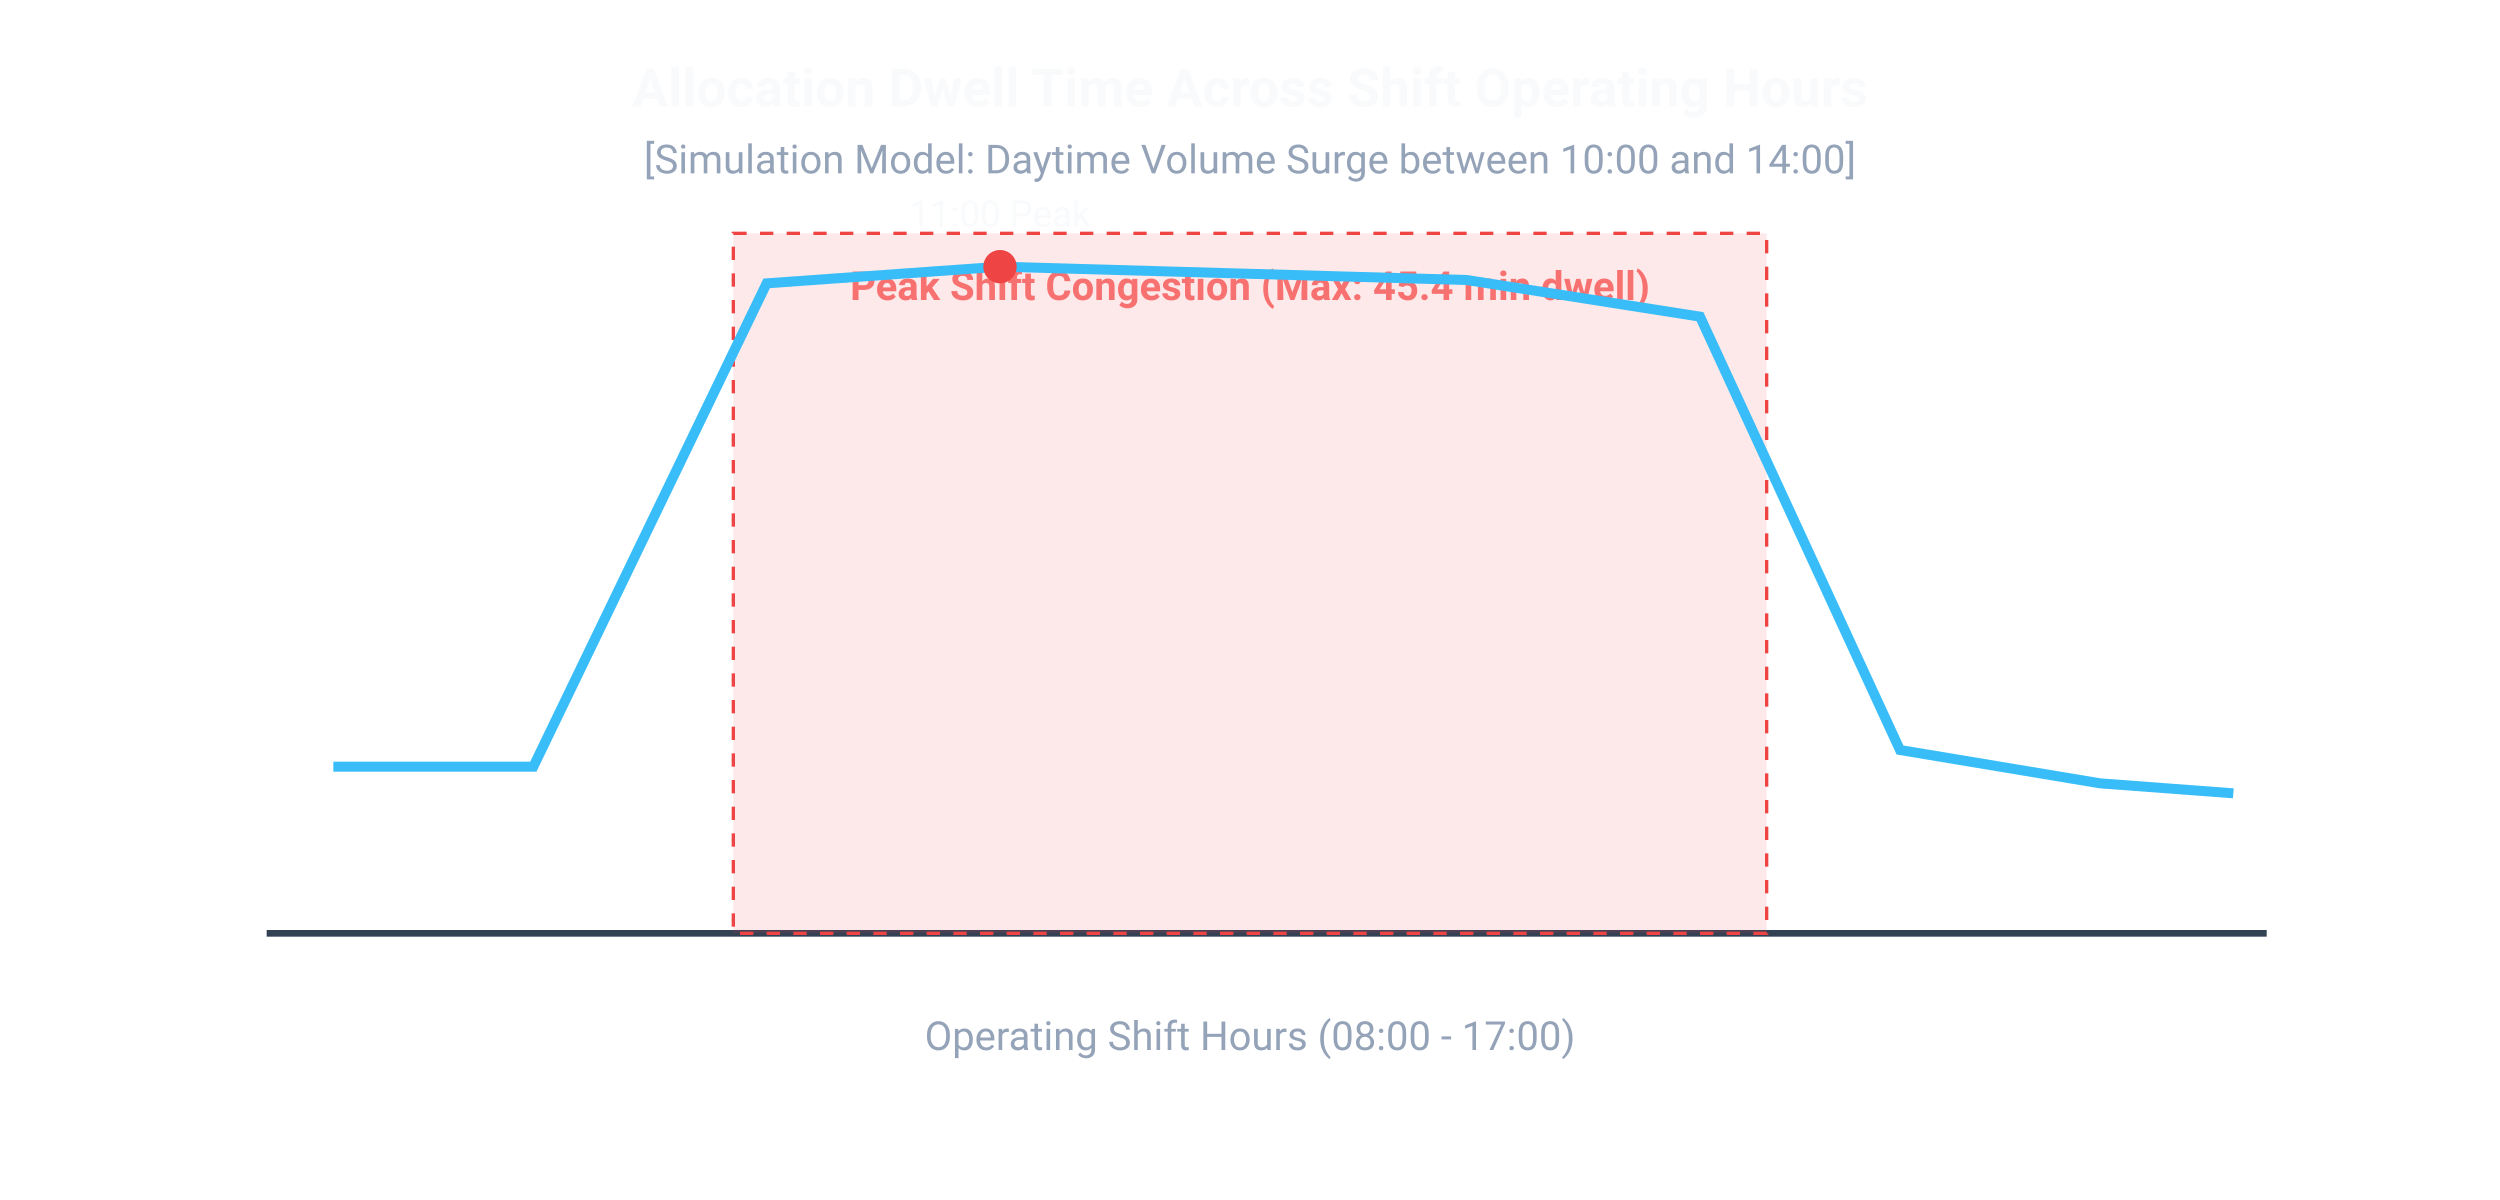
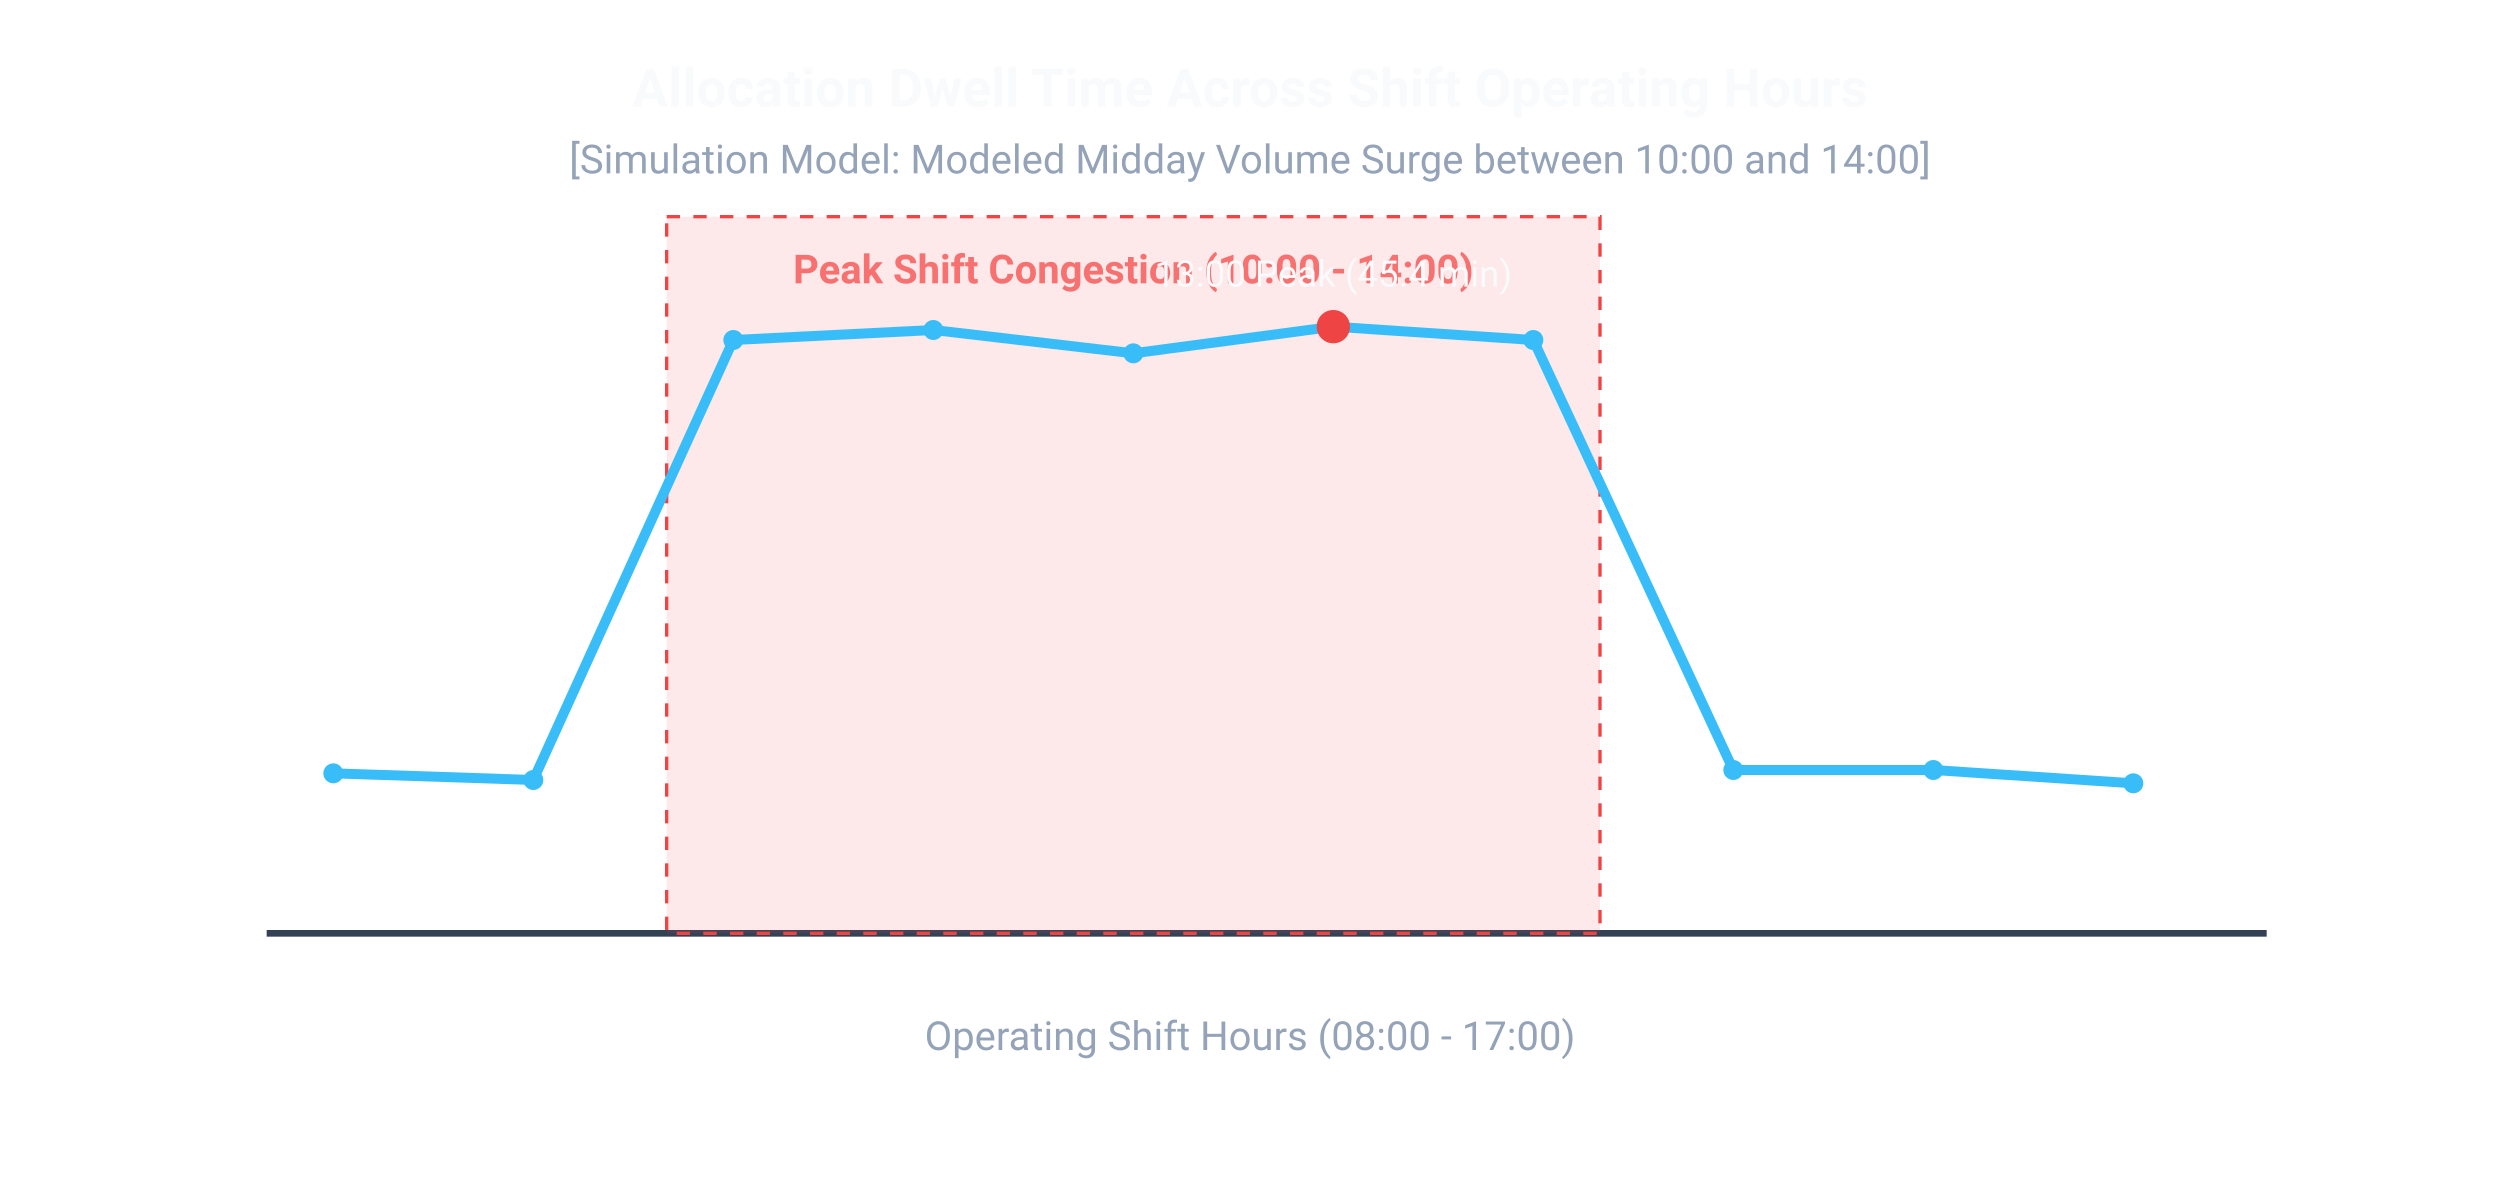
<svg xmlns="http://www.w3.org/2000/svg" width="750" height="360" viewBox="0 0 750 360" style="background:#0f172a; font-family:-apple-system,BlinkMacSystemFont,Segoe UI,Roboto,sans-serif;">
  <text x="375" y="32" text-anchor="middle" fill="#f8fafc" font-size="16" font-weight="bold">Allocation Dwell Time Across Shift Operating Hours</text>
-   <text x="375" y="52" text-anchor="middle" fill="#94a3b8" font-size="12">[Simulation Model: Daytime Volume Surge between 10:00 and 14:00]</text>
+   <text x="375" y="52" text-anchor="middle" fill="#94a3b8" font-size="12">[Simulation Model: Modeled Midday Volume Surge between 10:00 and 14:00]</text>
  <line x1="80" y1="280" x2="680" y2="280" stroke="#334155" stroke-width="2" />
-   <rect x="220" y="70" width="310" height="210" fill="rgba(239, 68, 68, 0.12)" stroke="#ef4444" stroke-dasharray="4" />
-   <text x="375" y="90" text-anchor="middle" fill="#f87171" font-size="12" font-weight="bold">Peak Shift Congestion (Max: 45.4 min dwell)</text>
-   <polyline fill="none" stroke="#38bdf8" stroke-width="3" points="             100,230 160,230 230,85 300,80 370,82 440,84 510,95 570,225 630,235 670,238         " />
-   <circle cx="300" cy="80" r="5" fill="#ef4444" />
-   <text x="300" y="68" text-anchor="middle" fill="#f8fafc" font-size="11">11:00 Peak</text>
+   <rect x="200" y="65" width="280" height="215" fill="rgba(239, 68, 68, 0.12)" stroke="#ef4444" stroke-dasharray="4" />
+   <text x="340" y="85" text-anchor="middle" fill="#f87171" font-size="12" font-weight="bold">Peak Shift Congestion (10:00 - 14:00)</text>
+   <polyline fill="none" stroke="#38bdf8" stroke-width="3" points="100,232 160,234 220,102 280,99 340,106 400,98 460,102 520,231 580,231 640,235" />
+   <circle cx="100" cy="232" r="3" fill="#38bdf8" />
+   <circle cx="160" cy="234" r="3" fill="#38bdf8" />
+   <circle cx="220" cy="102" r="3" fill="#38bdf8" />
+   <circle cx="280" cy="99" r="3" fill="#38bdf8" />
+   <circle cx="340" cy="106" r="3" fill="#38bdf8" />
+   <circle cx="400" cy="98" r="5" fill="#ef4444" />
+   <text x="400" y="86" text-anchor="middle" fill="#f8fafc" font-size="11">13:00 Peak (45.4 min)</text>
+   <circle cx="460" cy="102" r="3" fill="#38bdf8" />
+   <circle cx="520" cy="231" r="3" fill="#38bdf8" />
+   <circle cx="580" cy="231" r="3" fill="#38bdf8" />
+   <circle cx="640" cy="235" r="3" fill="#38bdf8" />
  <text x="375" y="315" text-anchor="middle" fill="#94a3b8" font-size="12">Operating Shift Hours (08:00 - 17:00)</text>
</svg>
